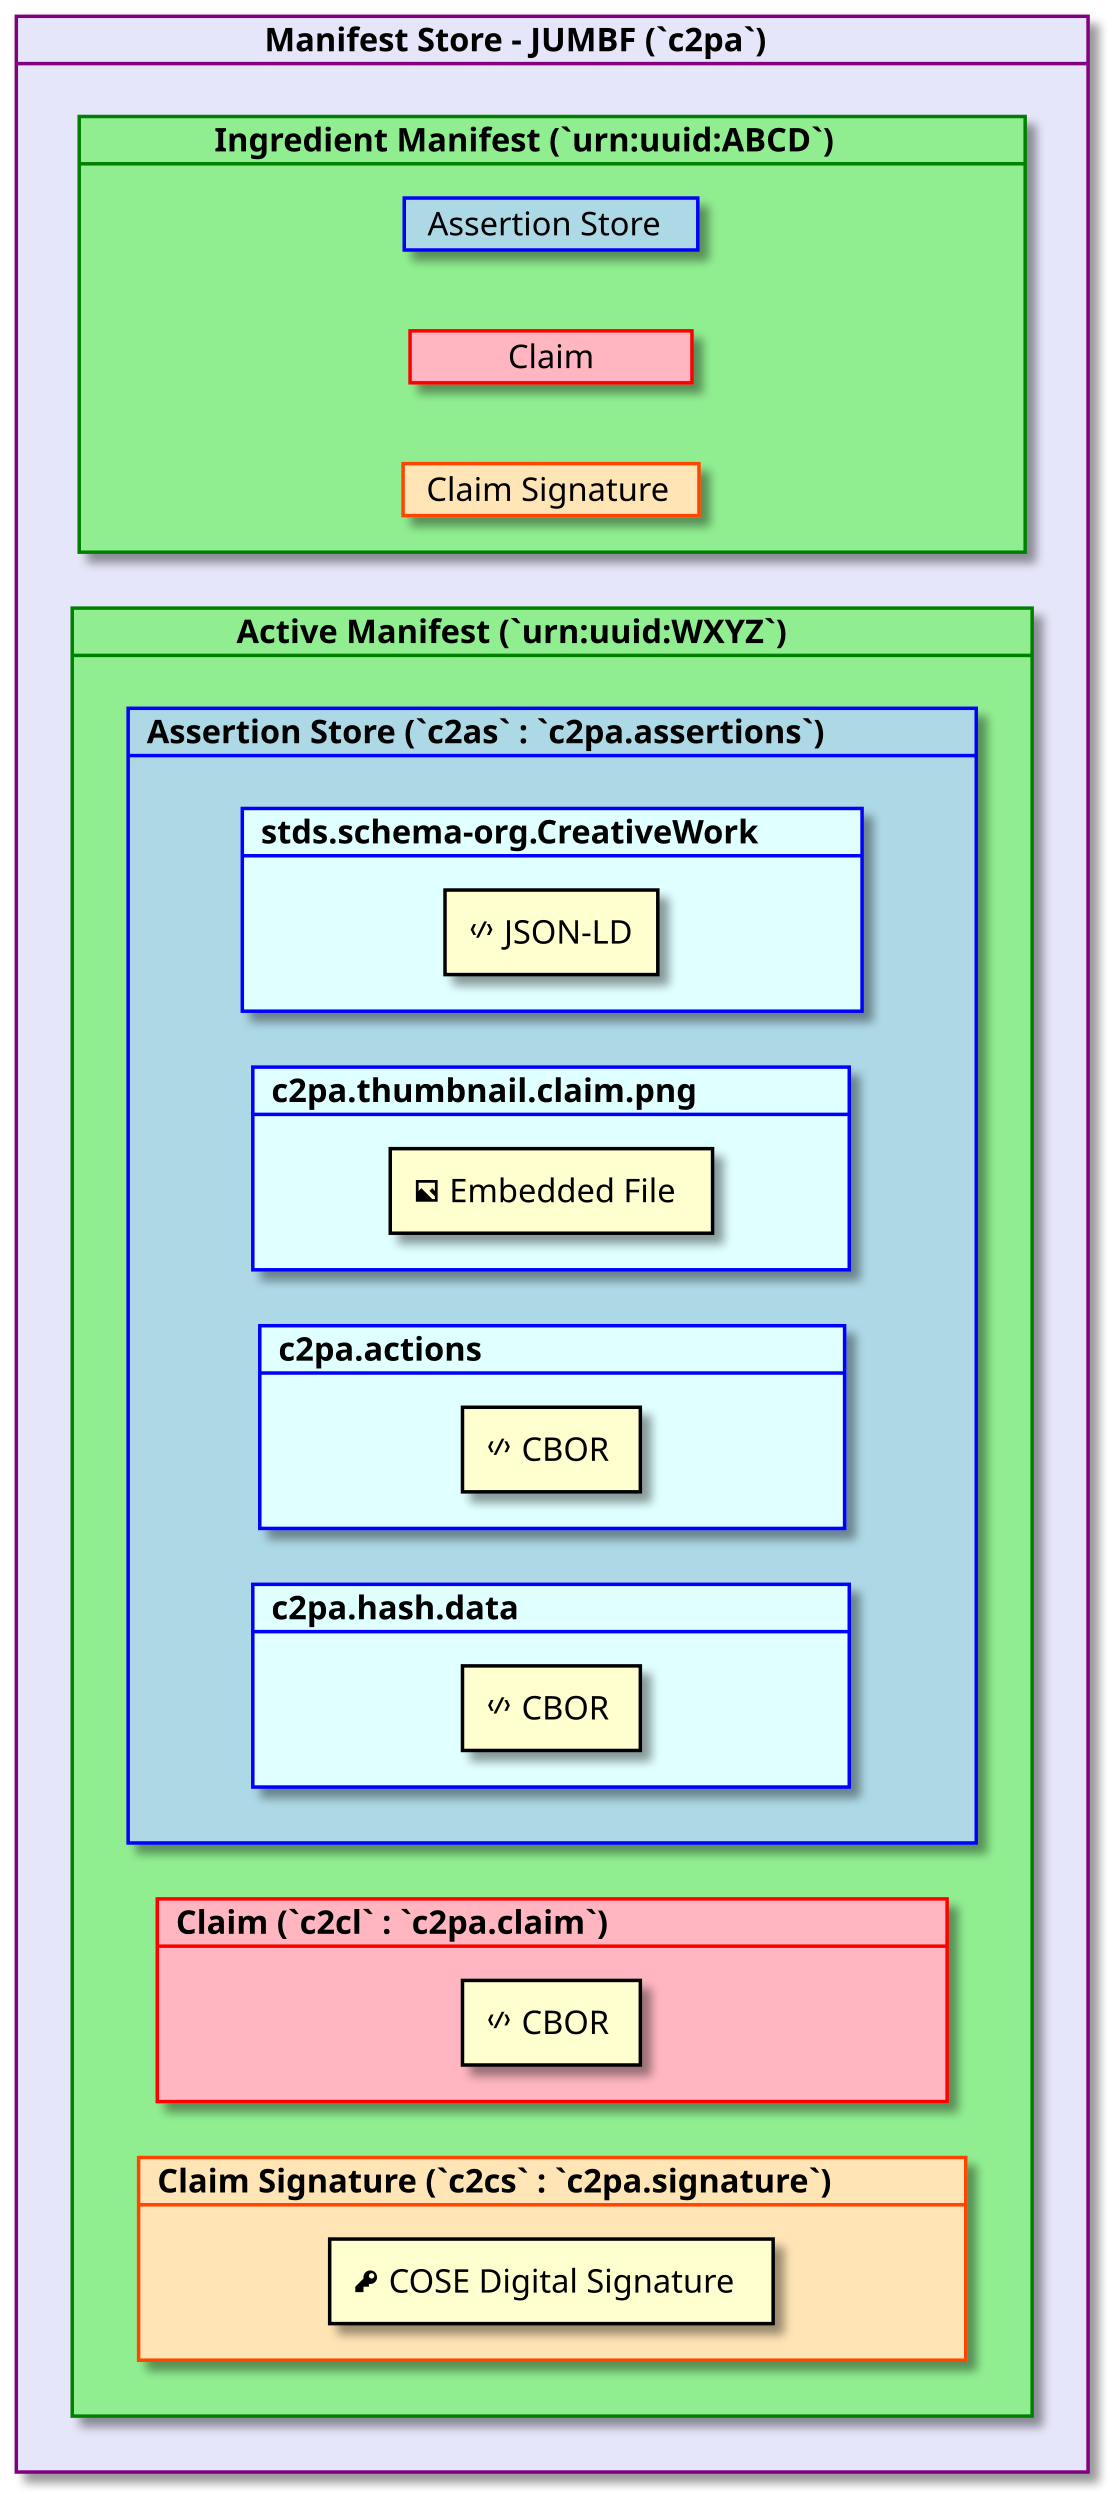
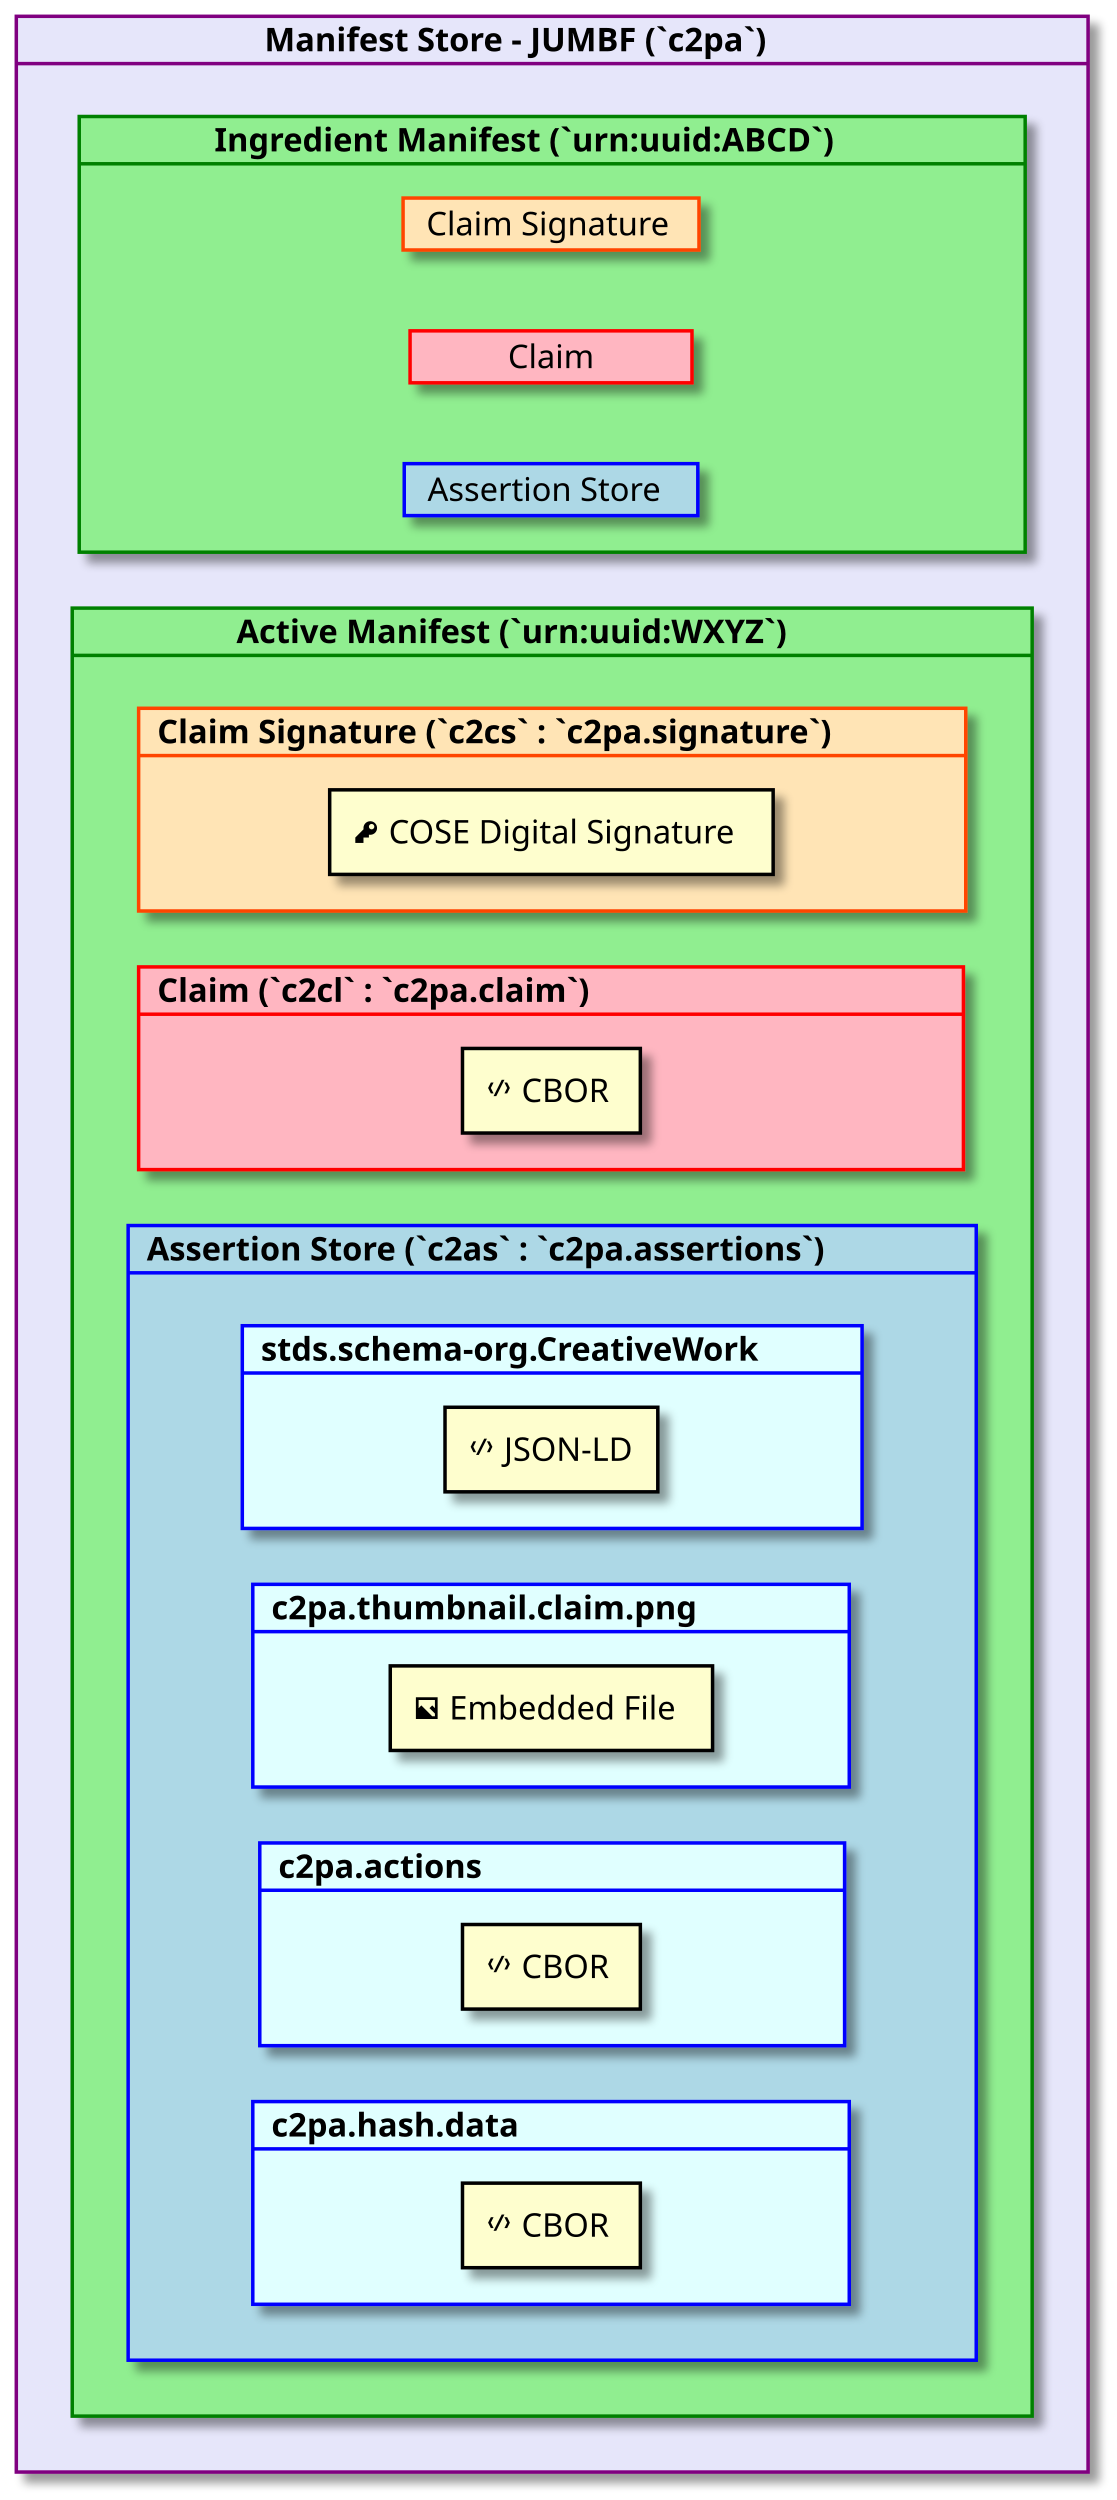
<svg xmlns="http://www.w3.org/2000/svg" contentScriptType="application/ecmascript" contentStyleType="text/css" height="1073px" preserveAspectRatio="none" style="width:479px;height:1073px;background:#FFFFFF;" version="1.1" viewBox="0 0 479 1073" width="479px" zoomAndPan="magnify">
  <defs>
-     <filter height="300%" id="f1ldbonrujxz92" width="300%" x="-1" y="-1">
+     <filter height="300%" id="f679uz0fi3qjq" width="300%" x="-1" y="-1">
      <feGaussianBlur result="blurOut" stdDeviation="2.0" />
      <feColorMatrix in="blurOut" result="blurOut2" type="matrix" values="0 0 0 0 0 0 0 0 0 0 0 0 0 0 0 0 0 0 .4 0" />
      <feOffset dx="4.0" dy="4.0" in="blurOut2" result="blurOut3" />
      <feBlend in="SourceGraphic" in2="blurOut3" mode="normal" />
    </filter>
  </defs>
  <g>
-     <rect fill="#E6E6FA" filter="url(#f1ldbonrujxz92)" height="1054" style="stroke:#800080;stroke-width:1.5;" width="460" x="7" y="7" />
+     <rect fill="#E6E6FA" filter="url(#f679uz0fi3qjq)" height="1054" style="stroke:#800080;stroke-width:1.5;" width="460" x="7" y="7" />
    <line style="stroke:#800080;stroke-width:1.5;" x1="7" x2="467" y1="27.297" y2="27.297" />
    <text fill="#000000" font-family="Source Sans Pro" font-size="14" font-weight="bold" lengthAdjust="spacing" textLength="247" x="113.5" y="21.995">Manifest Store - JUMBF (`c2pa`)</text>
-     <rect fill="#90EE90" filter="url(#f1ldbonrujxz92)" height="187" style="stroke:#008000;stroke-width:1.5;" width="406" x="34" y="50" />
+     <rect fill="#90EE90" filter="url(#f679uz0fi3qjq)" height="187" style="stroke:#008000;stroke-width:1.5;" width="406" x="34" y="50" />
    <line style="stroke:#008000;stroke-width:1.5;" x1="34" x2="440" y1="70.297" y2="70.297" />
    <text fill="#000000" font-family="Source Sans Pro" font-size="14" font-weight="bold" lengthAdjust="spacing" textLength="300" x="92" y="64.995">Ingredient Manifest (`urn:uuid:ABCD`)</text>
-     <rect fill="#90EE90" filter="url(#f1ldbonrujxz92)" height="776" style="stroke:#008000;stroke-width:1.5;" width="412" x="31" y="261" />
+     <rect fill="#90EE90" filter="url(#f679uz0fi3qjq)" height="776" style="stroke:#008000;stroke-width:1.5;" width="412" x="31" y="261" />
    <line style="stroke:#008000;stroke-width:1.5;" x1="31" x2="443" y1="281.297" y2="281.297" />
    <text fill="#000000" font-family="Source Sans Pro" font-size="14" font-weight="bold" lengthAdjust="spacing" textLength="271" x="101.5" y="275.995">Active Manifest (`urn:uuid:WXYZ`)</text>
-     <rect fill="#ADD8E6" filter="url(#f1ldbonrujxz92)" height="487" style="stroke:#0000FF;stroke-width:1.5;" width="364" x="55" y="304" />
-     <line style="stroke:#0000FF;stroke-width:1.5;" x1="55" x2="419" y1="324.297" y2="324.297" />
-     <text fill="#000000" font-family="Source Sans Pro" font-size="14" font-weight="bold" lengthAdjust="spacing" textLength="348" x="63" y="318.995">Assertion Store (`c2as` : `c2pa.assertions`)</text>
-     <rect fill="#E0FFFF" filter="url(#f1ldbonrujxz92)" height="87" style="stroke:#0000FF;stroke-width:1.5;" width="266" x="104" y="347" />
-     <line style="stroke:#0000FF;stroke-width:1.5;" x1="104" x2="370" y1="367.297" y2="367.297" />
-     <text fill="#000000" font-family="Source Sans Pro" font-size="14" font-weight="bold" lengthAdjust="spacing" textLength="245" x="112" y="361.995">stds.schema-org.CreativeWork</text>
-     <rect fill="#E0FFFF" filter="url(#f1ldbonrujxz92)" height="87" style="stroke:#0000FF;stroke-width:1.5;" width="256" x="108.5" y="458" />
-     <line style="stroke:#0000FF;stroke-width:1.5;" x1="108.5" x2="364.5" y1="478.297" y2="478.297" />
-     <text fill="#000000" font-family="Source Sans Pro" font-size="14" font-weight="bold" lengthAdjust="spacing" textLength="200" x="116.5" y="472.995">c2pa.thumbnail.claim.png</text>
-     <rect fill="#E0FFFF" filter="url(#f1ldbonrujxz92)" height="87" style="stroke:#0000FF;stroke-width:1.5;" width="251" x="111.5" y="569" />
-     <line style="stroke:#0000FF;stroke-width:1.5;" x1="111.5" x2="362.5" y1="589.297" y2="589.297" />
-     <text fill="#000000" font-family="Source Sans Pro" font-size="14" font-weight="bold" lengthAdjust="spacing" textLength="100" x="119.5" y="583.995">c2pa.actions</text>
-     <rect fill="#E0FFFF" filter="url(#f1ldbonrujxz92)" height="87" style="stroke:#0000FF;stroke-width:1.5;" width="256" x="108.5" y="680" />
+     <rect fill="#FFE4B5" filter="url(#f679uz0fi3qjq)" height="87" style="stroke:#FF4500;stroke-width:1.5;" width="355" x="59.5" y="304" />
+     <line style="stroke:#FF4500;stroke-width:1.5;" x1="59.5" x2="414.5" y1="324.297" y2="324.297" />
+     <text fill="#000000" font-family="Source Sans Pro" font-size="14" font-weight="bold" lengthAdjust="spacing" textLength="339" x="67.5" y="318.995">Claim Signature (`c2cs` : `c2pa.signature`)</text>
+     <rect fill="#FFB6C1" filter="url(#f679uz0fi3qjq)" height="87" style="stroke:#FF0000;stroke-width:1.5;" width="354" x="59.5" y="415" />
+     <line style="stroke:#FF0000;stroke-width:1.5;" x1="59.5" x2="413.5" y1="435.297" y2="435.297" />
+     <text fill="#000000" font-family="Source Sans Pro" font-size="14" font-weight="bold" lengthAdjust="spacing" textLength="218" x="67.5" y="429.995">Claim (`c2cl` : `c2pa.claim`)</text>
+     <rect fill="#ADD8E6" filter="url(#f679uz0fi3qjq)" height="487" style="stroke:#0000FF;stroke-width:1.5;" width="364" x="55" y="526" />
+     <line style="stroke:#0000FF;stroke-width:1.5;" x1="55" x2="419" y1="546.297" y2="546.297" />
+     <text fill="#000000" font-family="Source Sans Pro" font-size="14" font-weight="bold" lengthAdjust="spacing" textLength="348" x="63" y="540.995">Assertion Store (`c2as` : `c2pa.assertions`)</text>
+     <rect fill="#E0FFFF" filter="url(#f679uz0fi3qjq)" height="87" style="stroke:#0000FF;stroke-width:1.5;" width="266" x="104" y="569" />
+     <line style="stroke:#0000FF;stroke-width:1.5;" x1="104" x2="370" y1="589.297" y2="589.297" />
+     <text fill="#000000" font-family="Source Sans Pro" font-size="14" font-weight="bold" lengthAdjust="spacing" textLength="245" x="112" y="583.995">stds.schema-org.CreativeWork</text>
+     <rect fill="#E0FFFF" filter="url(#f679uz0fi3qjq)" height="87" style="stroke:#0000FF;stroke-width:1.5;" width="256" x="108.5" y="680" />
    <line style="stroke:#0000FF;stroke-width:1.5;" x1="108.5" x2="364.5" y1="700.297" y2="700.297" />
-     <text fill="#000000" font-family="Source Sans Pro" font-size="14" font-weight="bold" lengthAdjust="spacing" textLength="120" x="116.5" y="694.995">c2pa.hash.data</text>
-     <rect fill="#FFB6C1" filter="url(#f1ldbonrujxz92)" height="87" style="stroke:#FF0000;stroke-width:1.5;" width="339" x="67.5" y="815" />
-     <line style="stroke:#FF0000;stroke-width:1.5;" x1="67.5" x2="406.5" y1="835.297" y2="835.297" />
-     <text fill="#000000" font-family="Source Sans Pro" font-size="14" font-weight="bold" lengthAdjust="spacing" textLength="218" x="75.5" y="829.995">Claim (`c2cl` : `c2pa.claim`)</text>
-     <rect fill="#FFE4B5" filter="url(#f1ldbonrujxz92)" height="87" style="stroke:#FF4500;stroke-width:1.5;" width="355" x="59.5" y="926" />
-     <line style="stroke:#FF4500;stroke-width:1.5;" x1="59.5" x2="414.5" y1="946.297" y2="946.297" />
-     <text fill="#000000" font-family="Source Sans Pro" font-size="14" font-weight="bold" lengthAdjust="spacing" textLength="339" x="67.5" y="940.995">Claim Signature (`c2cs` : `c2pa.signature`)</text>
-     <rect fill="#ADD8E6" filter="url(#f1ldbonrujxz92)" height="22.297" style="stroke:#0000FF;stroke-width:1.5;" width="126" x="173.5" y="85" />
-     <text fill="#000000" font-family="Source Sans Pro" font-size="14" lengthAdjust="spacing" textLength="106" x="183.5" y="100.995">Assertion Store</text>
-     <rect fill="#FFB6C1" filter="url(#f1ldbonrujxz92)" height="22.297" style="stroke:#FF0000;stroke-width:1.5;" width="121" x="176" y="142" />
+     <text fill="#000000" font-family="Source Sans Pro" font-size="14" font-weight="bold" lengthAdjust="spacing" textLength="200" x="116.5" y="694.995">c2pa.thumbnail.claim.png</text>
+     <rect fill="#E0FFFF" filter="url(#f679uz0fi3qjq)" height="87" style="stroke:#0000FF;stroke-width:1.5;" width="251" x="111.5" y="791" />
+     <line style="stroke:#0000FF;stroke-width:1.5;" x1="111.5" x2="362.5" y1="811.297" y2="811.297" />
+     <text fill="#000000" font-family="Source Sans Pro" font-size="14" font-weight="bold" lengthAdjust="spacing" textLength="100" x="119.5" y="805.995">c2pa.actions</text>
+     <rect fill="#E0FFFF" filter="url(#f679uz0fi3qjq)" height="87" style="stroke:#0000FF;stroke-width:1.5;" width="256" x="108.5" y="902" />
+     <line style="stroke:#0000FF;stroke-width:1.5;" x1="108.5" x2="364.5" y1="922.297" y2="922.297" />
+     <text fill="#000000" font-family="Source Sans Pro" font-size="14" font-weight="bold" lengthAdjust="spacing" textLength="120" x="116.5" y="916.995">c2pa.hash.data</text>
+     <rect fill="#FFE4B5" filter="url(#f679uz0fi3qjq)" height="22.297" style="stroke:#FF4500;stroke-width:1.5;" width="127" x="173" y="85" />
+     <text fill="#000000" font-family="Source Sans Pro" font-size="14" lengthAdjust="spacing" textLength="107" x="183" y="100.995">Claim Signature</text>
+     <rect fill="#FFB6C1" filter="url(#f679uz0fi3qjq)" height="22.297" style="stroke:#FF0000;stroke-width:1.5;" width="121" x="176" y="142" />
    <text fill="#000000" font-family="Source Sans Pro" font-size="14" lengthAdjust="spacing" textLength="37" x="218" y="157.995">Claim</text>
-     <rect fill="#FFE4B5" filter="url(#f1ldbonrujxz92)" height="22.297" style="stroke:#FF4500;stroke-width:1.5;" width="127" x="173" y="199" />
-     <text fill="#000000" font-family="Source Sans Pro" font-size="14" lengthAdjust="spacing" textLength="107" x="183" y="214.995">Claim Signature</text>
-     <rect fill="#FEFECE" filter="url(#f1ldbonrujxz92)" height="36.297" style="stroke:#000000;stroke-width:1.5;" width="91.333" x="191" y="382" />
-     <path d="M207.833,395.464 L204.333,402.464 L205.5,402.464 L209,395.464 L207.833,395.464 M203.167,396.63 L202,398.964 L203.167,401.297 L204.333,401.297 L203.167,398.964 L204.333,396.63 L203.167,396.63 M209,396.63 L210.167,398.964 L209,401.297 L210.167,401.297 L211.333,398.964 L210.167,396.63 L209,396.63 " fill="#000000" style="stroke:;stroke-width:0.0;stroke-dasharray:;" />
-     <text fill="#000000" font-family="Source Sans Pro" font-size="14" lengthAdjust="spacing" textLength="56" x="216.333" y="404.995">JSON-LD</text>
-     <rect fill="#FEFECE" filter="url(#f1ldbonrujxz92)" height="36.297" style="stroke:#000000;stroke-width:1.5;" width="138.333" x="167.5" y="493" />
-     <path d="M178.5,506.464 L178.5,515.797 L187.833,515.797 L187.833,506.464 L178.5,506.464 M179.667,507.63 L186.667,507.63 L186.667,511.13 L185.5,509.964 L184.333,511.13 L186.667,513.463 L186.667,514.63 L185.5,514.63 L180.833,509.964 L179.667,511.13 L179.667,507.63 " fill="#000000" style="stroke:;stroke-width:0.0;stroke-dasharray:;" />
-     <text fill="#000000" font-family="Source Sans Pro" font-size="14" lengthAdjust="spacing" textLength="103" x="192.833" y="515.995">Embedded File</text>
-     <rect fill="#FEFECE" filter="url(#f1ldbonrujxz92)" height="36.297" style="stroke:#000000;stroke-width:1.5;" width="76.333" x="198.5" y="604" />
-     <path d="M215.333,617.463 L211.833,624.463 L213,624.463 L216.5,617.463 L215.333,617.463 M210.667,618.63 L209.5,620.963 L210.667,623.297 L211.833,623.297 L210.667,620.963 L211.833,618.63 L210.667,618.63 M216.5,618.63 L217.667,620.963 L216.5,623.297 L217.667,623.297 L218.833,620.963 L217.667,618.63 L216.5,618.63 " fill="#000000" style="stroke:;stroke-width:0.0;stroke-dasharray:;" />
-     <text fill="#000000" font-family="Source Sans Pro" font-size="14" lengthAdjust="spacing" textLength="41" x="223.833" y="626.995">CBOR</text>
-     <rect fill="#FEFECE" filter="url(#f1ldbonrujxz92)" height="36.297" style="stroke:#000000;stroke-width:1.5;" width="76.333" x="198.5" y="715" />
-     <path d="M215.333,728.463 L211.833,735.463 L213,735.463 L216.5,728.463 L215.333,728.463 M210.667,729.63 L209.5,731.963 L210.667,734.297 L211.833,734.297 L210.667,731.963 L211.833,729.63 L210.667,729.63 M216.5,729.63 L217.667,731.963 L216.5,734.297 L217.667,734.297 L218.833,731.963 L217.667,729.63 L216.5,729.63 " fill="#000000" style="stroke:;stroke-width:0.0;stroke-dasharray:;" />
-     <text fill="#000000" font-family="Source Sans Pro" font-size="14" lengthAdjust="spacing" textLength="41" x="223.833" y="737.995">CBOR</text>
-     <rect fill="#FEFECE" filter="url(#f1ldbonrujxz92)" height="36.297" style="stroke:#000000;stroke-width:1.5;" width="76.333" x="198.5" y="850" />
-     <path d="M215.333,863.463 L211.833,870.463 L213,870.463 L216.5,863.463 L215.333,863.463 M210.667,864.63 L209.5,866.963 L210.667,869.297 L211.833,869.297 L210.667,866.963 L211.833,864.63 L210.667,864.63 M216.5,864.63 L217.667,866.963 L216.5,869.297 L217.667,869.297 L218.833,866.963 L217.667,864.63 L216.5,864.63 " fill="#000000" style="stroke:;stroke-width:0.0;stroke-dasharray:;" />
-     <text fill="#000000" font-family="Source Sans Pro" font-size="14" lengthAdjust="spacing" textLength="41" x="223.833" y="872.995">CBOR</text>
-     <rect fill="#FEFECE" filter="url(#f1ldbonrujxz92)" height="36.297" style="stroke:#000000;stroke-width:1.5;" width="190.333" x="141.5" y="961" />
-     <path d="M158.917,974.463 C157.307,974.463 156,975.77 156,977.38 C156,977.567 156,977.754 156.035,977.928 L152.5,981.463 L152.5,983.797 L156,983.797 L156,981.463 L158.333,981.463 L158.333,980.297 L158.368,980.262 C158.543,980.297 158.73,980.297 158.917,980.297 C160.527,980.297 161.833,978.99 161.833,977.38 C161.833,975.77 160.527,974.463 158.917,974.463 M159.5,975.63 C160.142,975.63 160.667,976.155 160.667,976.797 C160.667,977.438 160.142,977.963 159.5,977.963 C158.858,977.963 158.333,977.438 158.333,976.797 C158.333,976.155 158.858,975.63 159.5,975.63 " fill="#000000" style="stroke:;stroke-width:0.0;stroke-dasharray:;" />
-     <text fill="#000000" font-family="Source Sans Pro" font-size="14" lengthAdjust="spacing" textLength="155" x="166.833" y="983.995">COSE Digital Signature</text>
+     <rect fill="#ADD8E6" filter="url(#f679uz0fi3qjq)" height="22.297" style="stroke:#0000FF;stroke-width:1.5;" width="126" x="173.5" y="199" />
+     <text fill="#000000" font-family="Source Sans Pro" font-size="14" lengthAdjust="spacing" textLength="106" x="183.5" y="214.995">Assertion Store</text>
+     <rect fill="#FEFECE" filter="url(#f679uz0fi3qjq)" height="36.297" style="stroke:#000000;stroke-width:1.5;" width="190.333" x="141.5" y="339" />
+     <path d="M158.917,352.464 C157.307,352.464 156,353.77 156,355.38 C156,355.567 156,355.753 156.035,355.928 L152.5,359.464 L152.5,361.797 L156,361.797 L156,359.464 L158.333,359.464 L158.333,358.297 L158.368,358.262 C158.543,358.297 158.73,358.297 158.917,358.297 C160.527,358.297 161.833,356.99 161.833,355.38 C161.833,353.77 160.527,352.464 158.917,352.464 M159.5,353.63 C160.142,353.63 160.667,354.155 160.667,354.797 C160.667,355.438 160.142,355.964 159.5,355.964 C158.858,355.964 158.333,355.438 158.333,354.797 C158.333,354.155 158.858,353.63 159.5,353.63 " fill="#000000" style="stroke:;stroke-width:0.0;stroke-dasharray:;" />
+     <text fill="#000000" font-family="Source Sans Pro" font-size="14" lengthAdjust="spacing" textLength="155" x="166.833" y="361.995">COSE Digital Signature</text>
+     <rect fill="#FEFECE" filter="url(#f679uz0fi3qjq)" height="36.297" style="stroke:#000000;stroke-width:1.5;" width="76.333" x="198.5" y="450" />
+     <path d="M215.333,463.464 L211.833,470.464 L213,470.464 L216.5,463.464 L215.333,463.464 M210.667,464.63 L209.5,466.964 L210.667,469.297 L211.833,469.297 L210.667,466.964 L211.833,464.63 L210.667,464.63 M216.5,464.63 L217.667,466.964 L216.5,469.297 L217.667,469.297 L218.833,466.964 L217.667,464.63 L216.5,464.63 " fill="#000000" style="stroke:;stroke-width:0.0;stroke-dasharray:;" />
+     <text fill="#000000" font-family="Source Sans Pro" font-size="14" lengthAdjust="spacing" textLength="41" x="223.833" y="472.995">CBOR</text>
+     <rect fill="#FEFECE" filter="url(#f679uz0fi3qjq)" height="36.297" style="stroke:#000000;stroke-width:1.5;" width="91.333" x="191" y="604" />
+     <path d="M207.833,617.463 L204.333,624.463 L205.5,624.463 L209,617.463 L207.833,617.463 M203.167,618.63 L202,620.963 L203.167,623.297 L204.333,623.297 L203.167,620.963 L204.333,618.63 L203.167,618.63 M209,618.63 L210.167,620.963 L209,623.297 L210.167,623.297 L211.333,620.963 L210.167,618.63 L209,618.63 " fill="#000000" style="stroke:;stroke-width:0.0;stroke-dasharray:;" />
+     <text fill="#000000" font-family="Source Sans Pro" font-size="14" lengthAdjust="spacing" textLength="56" x="216.333" y="626.995">JSON-LD</text>
+     <rect fill="#FEFECE" filter="url(#f679uz0fi3qjq)" height="36.297" style="stroke:#000000;stroke-width:1.5;" width="138.333" x="167.5" y="715" />
+     <path d="M178.5,728.463 L178.5,737.797 L187.833,737.797 L187.833,728.463 L178.5,728.463 M179.667,729.63 L186.667,729.63 L186.667,733.13 L185.5,731.963 L184.333,733.13 L186.667,735.463 L186.667,736.63 L185.5,736.63 L180.833,731.963 L179.667,733.13 L179.667,729.63 " fill="#000000" style="stroke:;stroke-width:0.0;stroke-dasharray:;" />
+     <text fill="#000000" font-family="Source Sans Pro" font-size="14" lengthAdjust="spacing" textLength="103" x="192.833" y="737.995">Embedded File</text>
+     <rect fill="#FEFECE" filter="url(#f679uz0fi3qjq)" height="36.297" style="stroke:#000000;stroke-width:1.5;" width="76.333" x="198.5" y="826" />
+     <path d="M215.333,839.463 L211.833,846.463 L213,846.463 L216.5,839.463 L215.333,839.463 M210.667,840.63 L209.5,842.963 L210.667,845.297 L211.833,845.297 L210.667,842.963 L211.833,840.63 L210.667,840.63 M216.5,840.63 L217.667,842.963 L216.5,845.297 L217.667,845.297 L218.833,842.963 L217.667,840.63 L216.5,840.63 " fill="#000000" style="stroke:;stroke-width:0.0;stroke-dasharray:;" />
+     <text fill="#000000" font-family="Source Sans Pro" font-size="14" lengthAdjust="spacing" textLength="41" x="223.833" y="848.995">CBOR</text>
+     <rect fill="#FEFECE" filter="url(#f679uz0fi3qjq)" height="36.297" style="stroke:#000000;stroke-width:1.5;" width="76.333" x="198.5" y="937" />
+     <path d="M215.333,950.463 L211.833,957.463 L213,957.463 L216.5,950.463 L215.333,950.463 M210.667,951.63 L209.5,953.963 L210.667,956.297 L211.833,956.297 L210.667,953.963 L211.833,951.63 L210.667,951.63 M216.5,951.63 L217.667,953.963 L216.5,956.297 L217.667,956.297 L218.833,953.963 L217.667,951.63 L216.5,951.63 " fill="#000000" style="stroke:;stroke-width:0.0;stroke-dasharray:;" />
+     <text fill="#000000" font-family="Source Sans Pro" font-size="14" lengthAdjust="spacing" textLength="41" x="223.833" y="959.995">CBOR</text>
  </g>
</svg>
